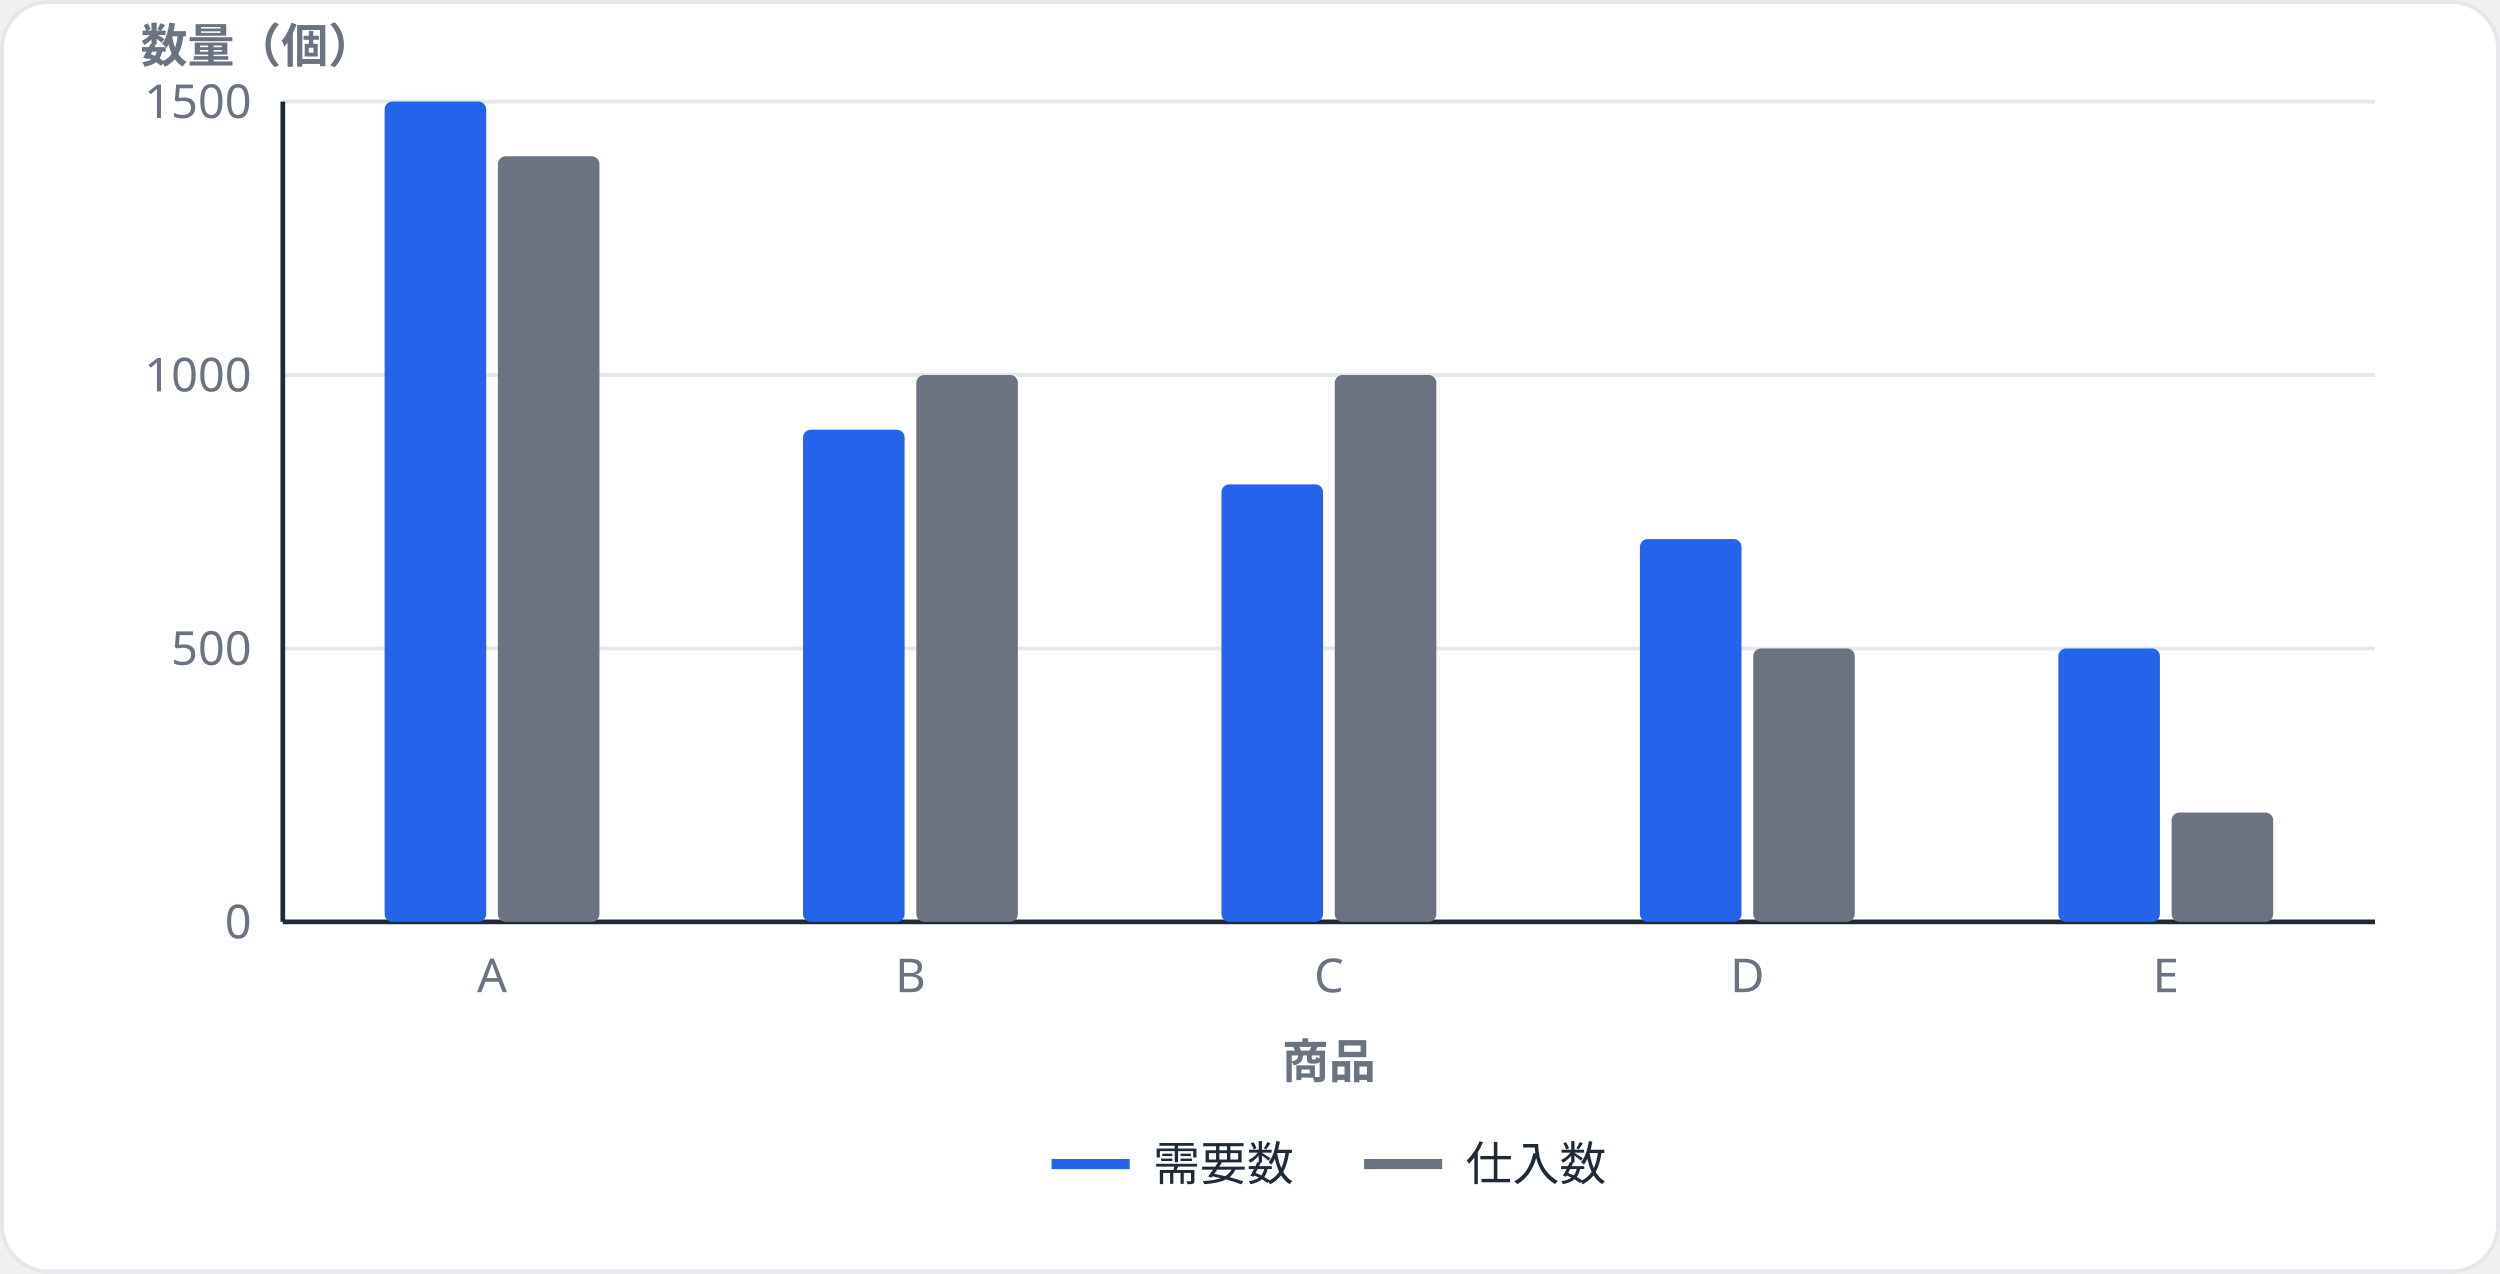
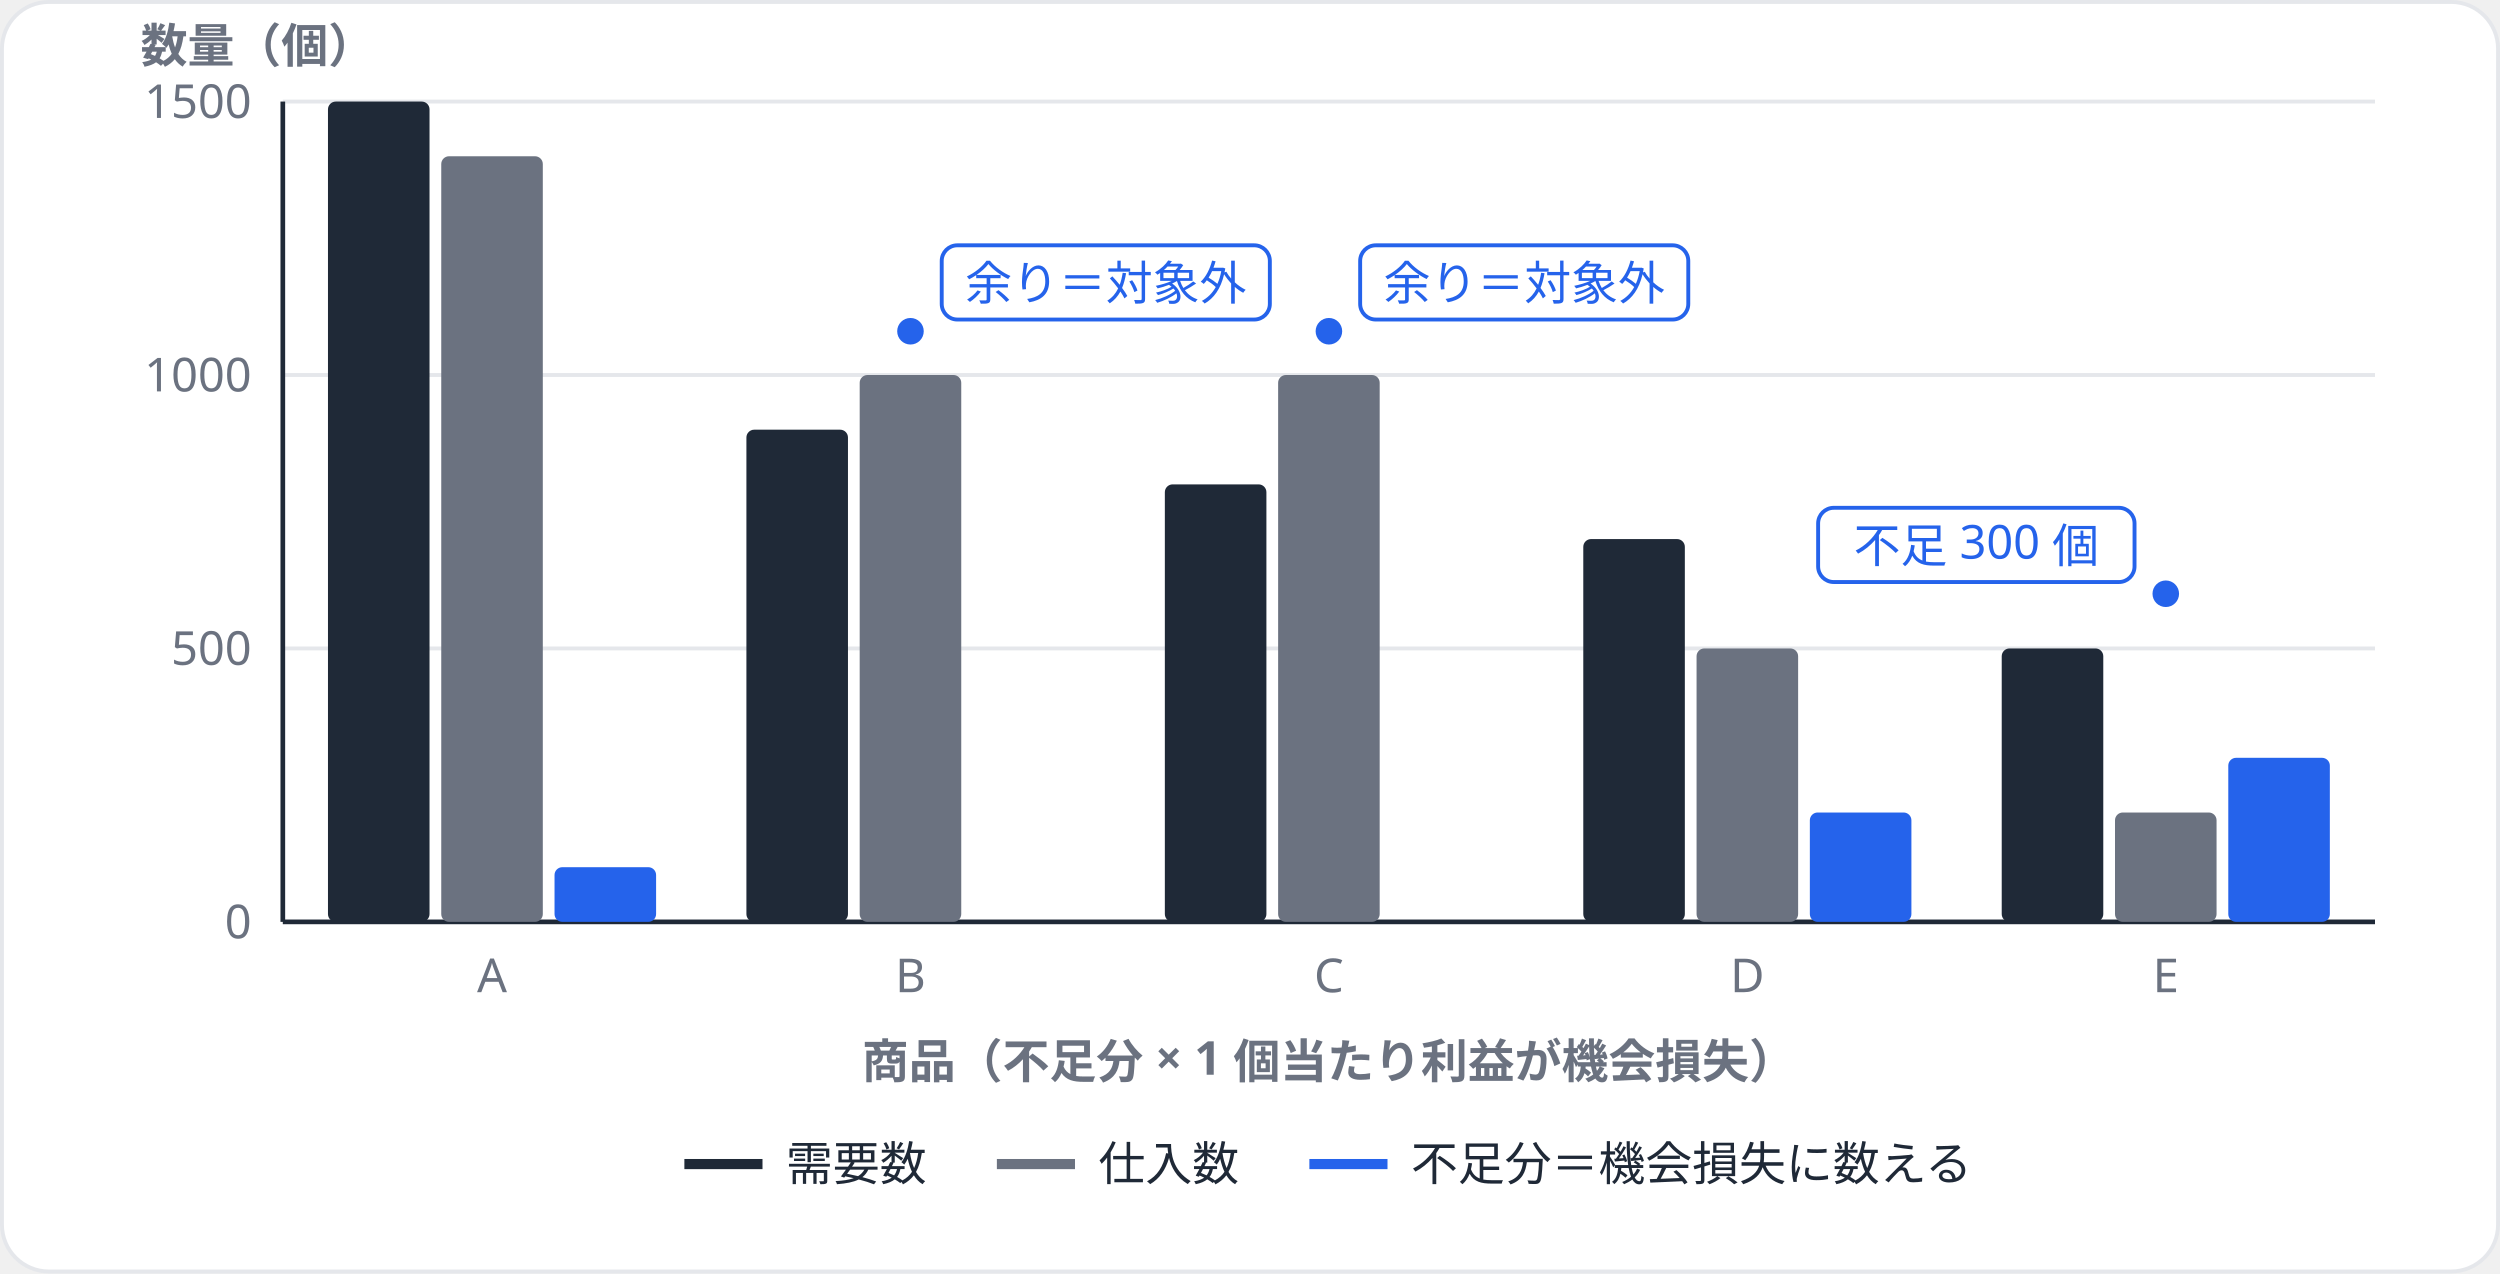
<svg xmlns="http://www.w3.org/2000/svg" width="640" height="326" viewBox="0 0 640 326">
  <rect x="0.5" y="0.5" width="639" height="325" rx="12" fill="#ffffff" stroke="#e5e7eb" stroke-width="1" />
  <g transform="translate(20 20)">
    <line x1="52.4" y1="216" x2="588" y2="216" stroke="#e5e7eb" stroke-width="1" />
    <text x="44.4" y="220.2" font-family="Hiragino Sans, Hiragino Kaku Gothic ProN, Noto Sans JP, Yu Gothic, Meiryo, sans-serif" font-size="12" fill="#6b7280" text-anchor="end">0</text>
    <line x1="52.4" y1="146" x2="588" y2="146" stroke="#e5e7eb" stroke-width="1" />
    <text x="44.4" y="150.2" font-family="Hiragino Sans, Hiragino Kaku Gothic ProN, Noto Sans JP, Yu Gothic, Meiryo, sans-serif" font-size="12" fill="#6b7280" text-anchor="end">500</text>
    <line x1="52.4" y1="76" x2="588" y2="76" stroke="#e5e7eb" stroke-width="1" />
    <text x="44.4" y="80.2" font-family="Hiragino Sans, Hiragino Kaku Gothic ProN, Noto Sans JP, Yu Gothic, Meiryo, sans-serif" font-size="12" fill="#6b7280" text-anchor="end">1000</text>
    <line x1="52.4" y1="6" x2="588" y2="6" stroke="#e5e7eb" stroke-width="1" />
    <text x="44.4" y="10.2" font-family="Hiragino Sans, Hiragino Kaku Gothic ProN, Noto Sans JP, Yu Gothic, Meiryo, sans-serif" font-size="12" fill="#6b7280" text-anchor="end">1500</text>
    <line x1="52.4" y1="6" x2="52.4" y2="216" stroke="#1f2937" stroke-width="1.2" />
    <line x1="52.4" y1="216" x2="588" y2="216" stroke="#1f2937" stroke-width="1.2" />
-     <rect x="78.46" y="6" width="26" height="210" rx="2" fill="#2563eb" />
-     <rect x="185.58" y="90" width="26" height="126" rx="2" fill="#2563eb" />
-     <rect x="292.7" y="104" width="26" height="112" rx="2" fill="#2563eb" />
-     <rect x="399.82" y="118" width="26" height="98" rx="2" fill="#2563eb" />
-     <rect x="506.94" y="146" width="26" height="70" rx="2" fill="#2563eb" />
-     <rect x="107.46" y="20" width="26" height="196" rx="2" fill="#6b7280" />
-     <rect x="214.58" y="76" width="26" height="140" rx="2" fill="#6b7280" />
-     <rect x="321.7" y="76" width="26" height="140" rx="2" fill="#6b7280" />
-     <rect x="428.82" y="146" width="26" height="70" rx="2" fill="#6b7280" />
-     <rect x="535.94" y="188" width="26" height="28" rx="2" fill="#6b7280" />
+     <rect x="63.96" y="6" width="26" height="210" rx="2" fill="#1f2937" />
+     <rect x="171.08" y="90" width="26" height="126" rx="2" fill="#1f2937" />
+     <rect x="278.2" y="104" width="26" height="112" rx="2" fill="#1f2937" />
+     <rect x="385.32" y="118" width="26" height="98" rx="2" fill="#1f2937" />
+     <rect x="492.44" y="146" width="26" height="70" rx="2" fill="#1f2937" />
+     <rect x="92.96" y="20" width="26" height="196" rx="2" fill="#6b7280" />
+     <rect x="200.08" y="76" width="26" height="140" rx="2" fill="#6b7280" />
+     <rect x="307.2" y="76" width="26" height="140" rx="2" fill="#6b7280" />
+     <rect x="414.32" y="146" width="26" height="70" rx="2" fill="#6b7280" />
+     <rect x="521.44" y="188" width="26" height="28" rx="2" fill="#6b7280" />
+     <rect x="121.96" y="202" width="26" height="14" rx="2" fill="#2563eb" />
+     <rect x="229.08" y="216" width="26" height="0" rx="2" fill="#2563eb" />
+     <rect x="336.2" y="216" width="26" height="0" rx="2" fill="#2563eb" />
+     <rect x="443.32" y="188" width="26" height="28" rx="2" fill="#2563eb" />
+     <rect x="550.44" y="174" width="26" height="42" rx="2" fill="#2563eb" />
+     <circle cx="213.08" cy="64.8" r="3.4" fill="#2563eb" />
+     <rect x="221.08" y="42.8" width="84" height="19" rx="4" fill="#ffffff" stroke="#2563eb" stroke-width="1" />
+     <text x="263.08" y="56.8" font-family="Hiragino Sans, Hiragino Kaku Gothic ProN, Noto Sans JP, Yu Gothic, Meiryo, sans-serif" font-size="12" fill="#2563eb" text-anchor="middle">余り＝対象外</text>
+     <circle cx="320.2" cy="64.8" r="3.4" fill="#2563eb" />
+     <rect x="328.2" y="42.8" width="84" height="19" rx="4" fill="#ffffff" stroke="#2563eb" stroke-width="1" />
+     <text x="370.2" y="56.8" font-family="Hiragino Sans, Hiragino Kaku Gothic ProN, Noto Sans JP, Yu Gothic, Meiryo, sans-serif" font-size="12" fill="#2563eb" text-anchor="middle">余り＝対象外</text>
+     <circle cx="534.44" cy="132" r="3.4" fill="#2563eb" />
+     <rect x="445.44" y="110" width="81" height="19" rx="4" fill="#ffffff" stroke="#2563eb" stroke-width="1" />
+     <text x="485.94" y="124" font-family="Hiragino Sans, Hiragino Kaku Gothic ProN, Noto Sans JP, Yu Gothic, Meiryo, sans-serif" font-size="12" fill="#2563eb" text-anchor="middle">不足 300 個</text>
    <text x="105.96" y="234" font-family="Hiragino Sans, Hiragino Kaku Gothic ProN, Noto Sans JP, Yu Gothic, Meiryo, sans-serif" font-size="12" fill="#6b7280" text-anchor="middle">A</text>
    <text x="213.08" y="234" font-family="Hiragino Sans, Hiragino Kaku Gothic ProN, Noto Sans JP, Yu Gothic, Meiryo, sans-serif" font-size="12" fill="#6b7280" text-anchor="middle">B</text>
    <text x="320.2" y="234" font-family="Hiragino Sans, Hiragino Kaku Gothic ProN, Noto Sans JP, Yu Gothic, Meiryo, sans-serif" font-size="12" fill="#6b7280" text-anchor="middle">C</text>
    <text x="427.32" y="234" font-family="Hiragino Sans, Hiragino Kaku Gothic ProN, Noto Sans JP, Yu Gothic, Meiryo, sans-serif" font-size="12" fill="#6b7280" text-anchor="middle">D</text>
    <text x="534.44" y="234" font-family="Hiragino Sans, Hiragino Kaku Gothic ProN, Noto Sans JP, Yu Gothic, Meiryo, sans-serif" font-size="12" fill="#6b7280" text-anchor="middle">E</text>
-     <text x="320.2" y="256" font-family="Hiragino Sans, Hiragino Kaku Gothic ProN, Noto Sans JP, Yu Gothic, Meiryo, sans-serif" font-size="12" fill="#6b7280" text-anchor="middle" font-weight="600">商品</text>
+     <text x="320.2" y="256" font-family="Hiragino Sans, Hiragino Kaku Gothic ProN, Noto Sans JP, Yu Gothic, Meiryo, sans-serif" font-size="12" fill="#6b7280" text-anchor="middle" font-weight="600">商品（不足分 × 1 個当たり利益が機会損失）</text>
    <text x="16" y="-4" font-family="Hiragino Sans, Hiragino Kaku Gothic ProN, Noto Sans JP, Yu Gothic, Meiryo, sans-serif" font-size="12" fill="#6b7280" text-anchor="start" font-weight="600">数量（個）</text>
-     <line x1="249.2" y1="278" x2="269.2" y2="278" stroke="#2563eb" stroke-width="2.6" />
-     <text x="275.2" y="282.2" font-family="Hiragino Sans, Hiragino Kaku Gothic ProN, Noto Sans JP, Yu Gothic, Meiryo, sans-serif" font-size="12" fill="#1f2937" text-anchor="start">需要数</text>
-     <line x1="329.2" y1="278" x2="349.2" y2="278" stroke="#6b7280" stroke-width="2.6" />
-     <text x="355.2" y="282.2" font-family="Hiragino Sans, Hiragino Kaku Gothic ProN, Noto Sans JP, Yu Gothic, Meiryo, sans-serif" font-size="12" fill="#1f2937" text-anchor="start">仕入数</text>
+     <line x1="155.2" y1="278" x2="175.2" y2="278" stroke="#1f2937" stroke-width="2.6" />
+     <text x="181.2" y="282.2" font-family="Hiragino Sans, Hiragino Kaku Gothic ProN, Noto Sans JP, Yu Gothic, Meiryo, sans-serif" font-size="12" fill="#1f2937" text-anchor="start">需要数</text>
+     <line x1="235.2" y1="278" x2="255.2" y2="278" stroke="#6b7280" stroke-width="2.6" />
+     <text x="261.2" y="282.2" font-family="Hiragino Sans, Hiragino Kaku Gothic ProN, Noto Sans JP, Yu Gothic, Meiryo, sans-serif" font-size="12" fill="#1f2937" text-anchor="start">仕入数</text>
+     <line x1="315.2" y1="278" x2="335.2" y2="278" stroke="#2563eb" stroke-width="2.6" />
+     <text x="341.2" y="282.2" font-family="Hiragino Sans, Hiragino Kaku Gothic ProN, Noto Sans JP, Yu Gothic, Meiryo, sans-serif" font-size="12" fill="#1f2937" text-anchor="start">不足分＝機会損失に数える</text>
  </g>
</svg>
